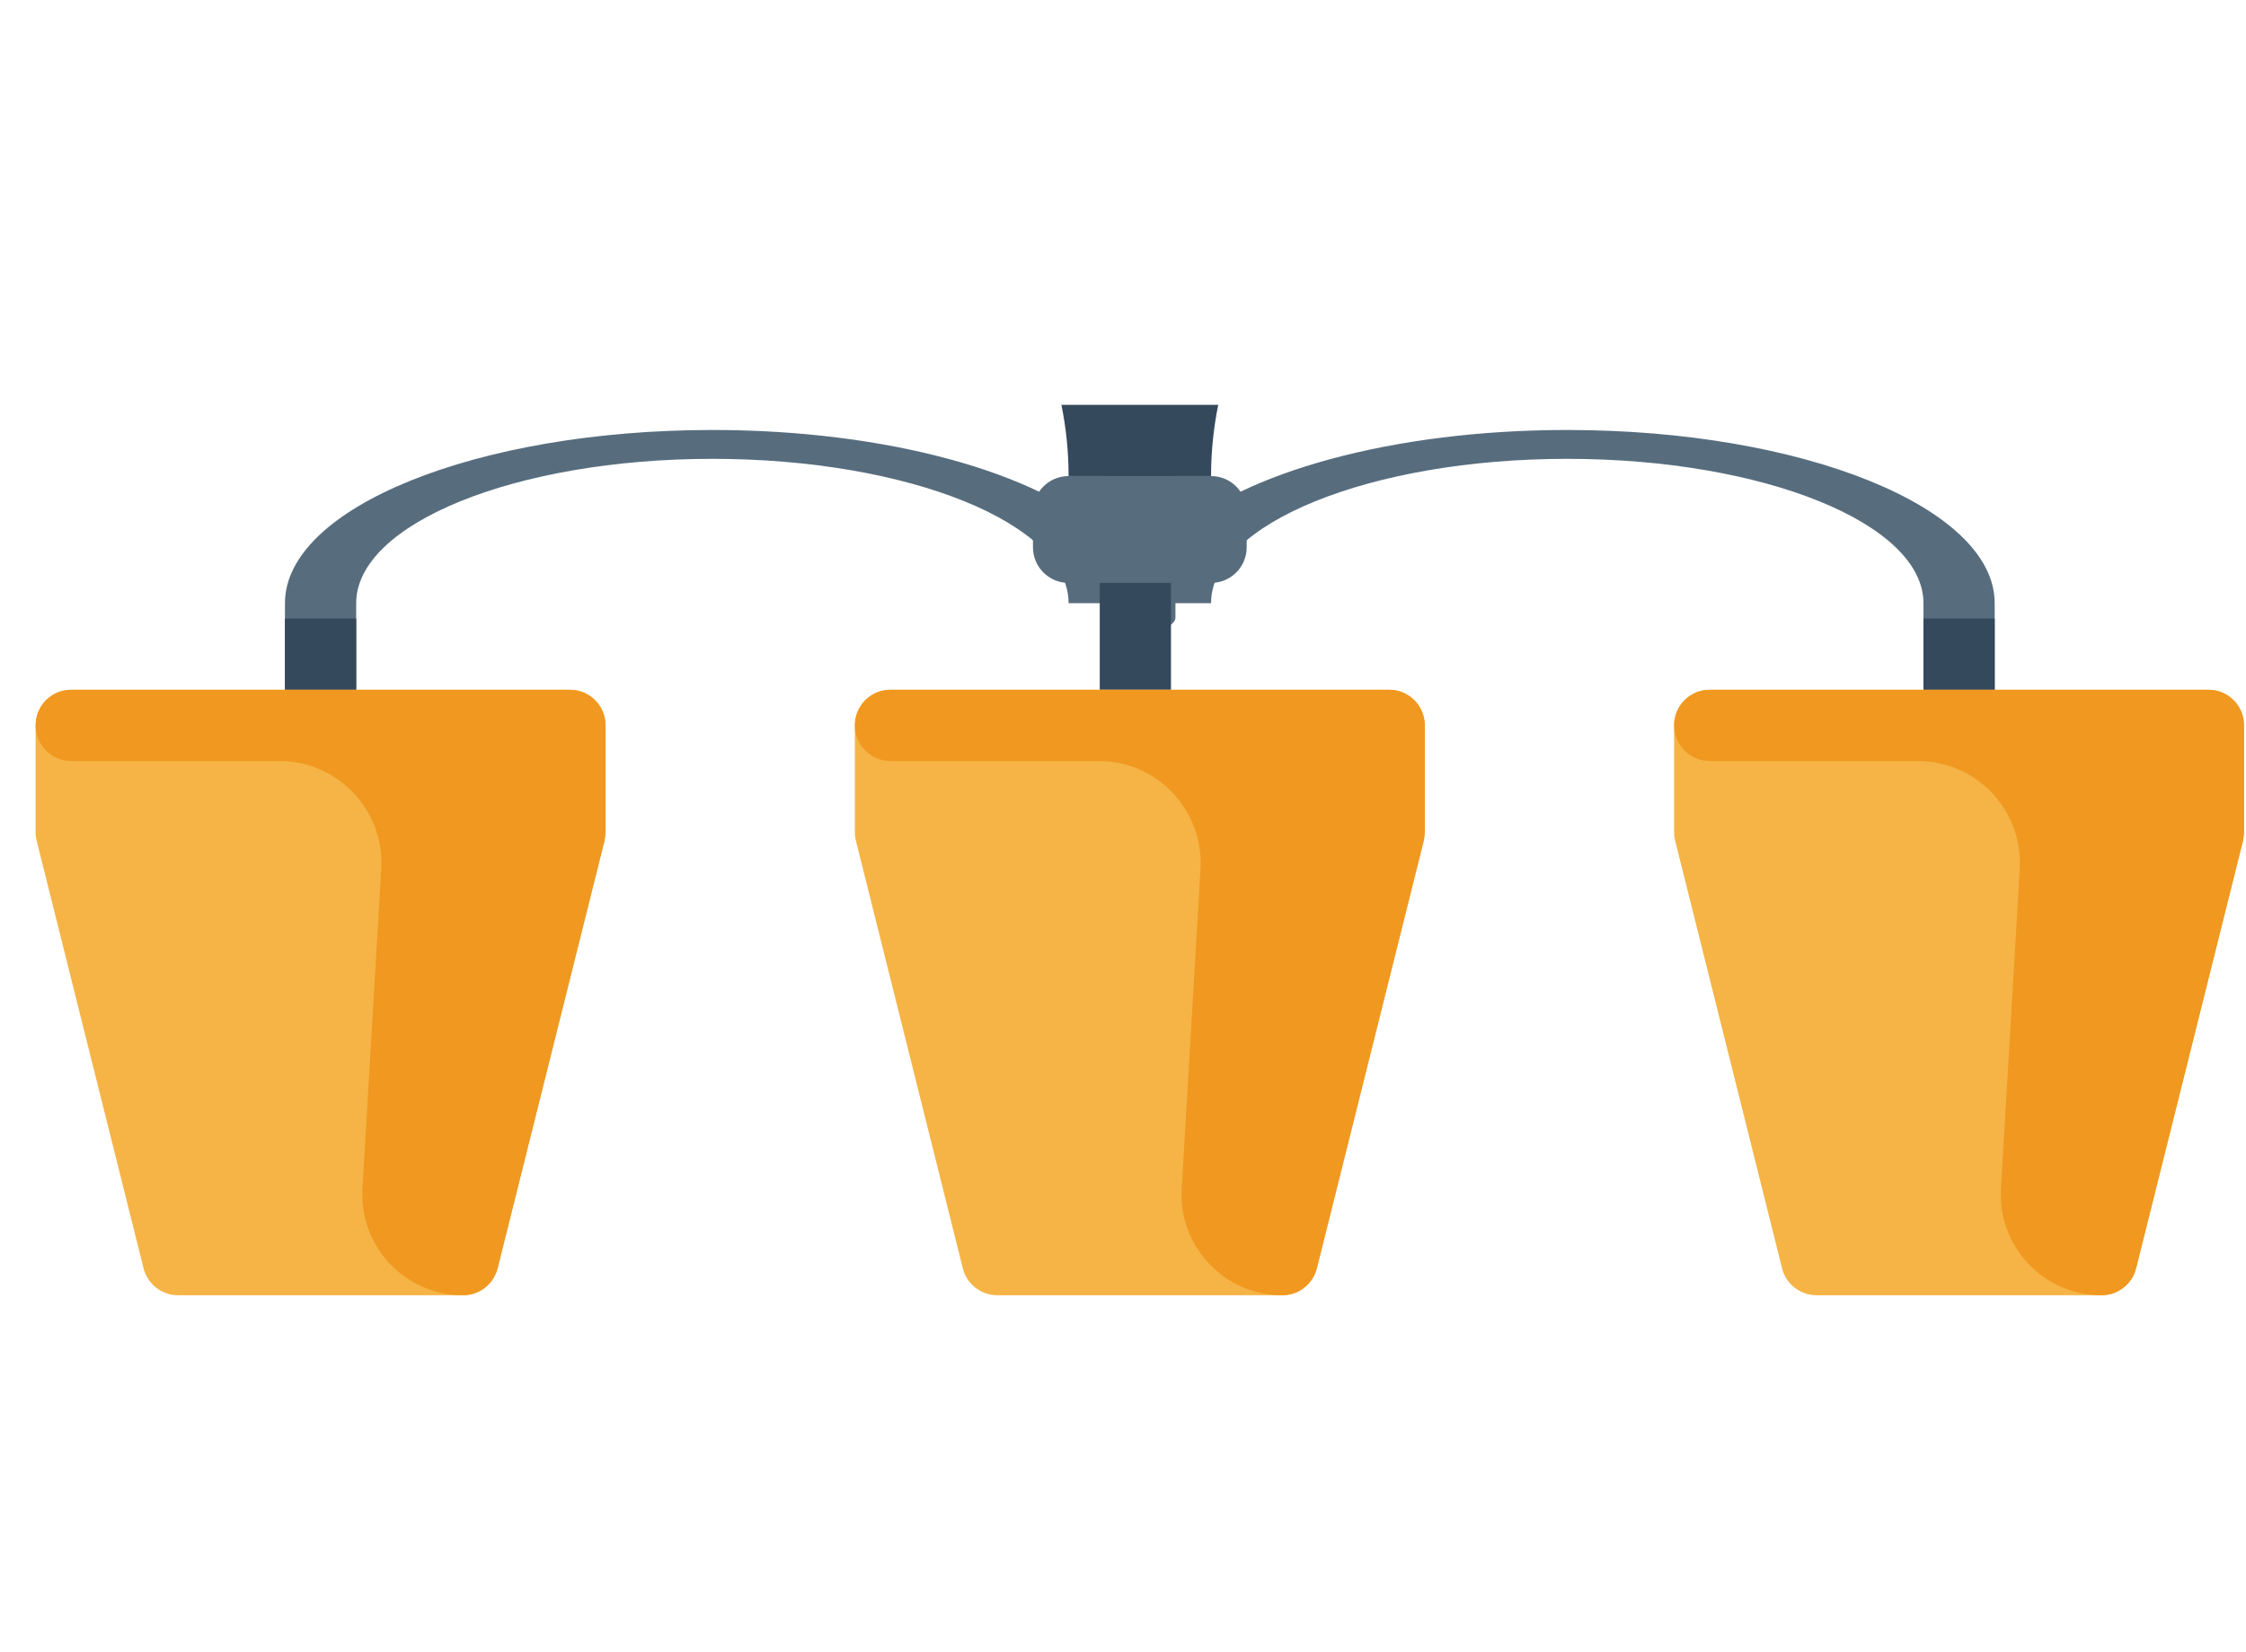
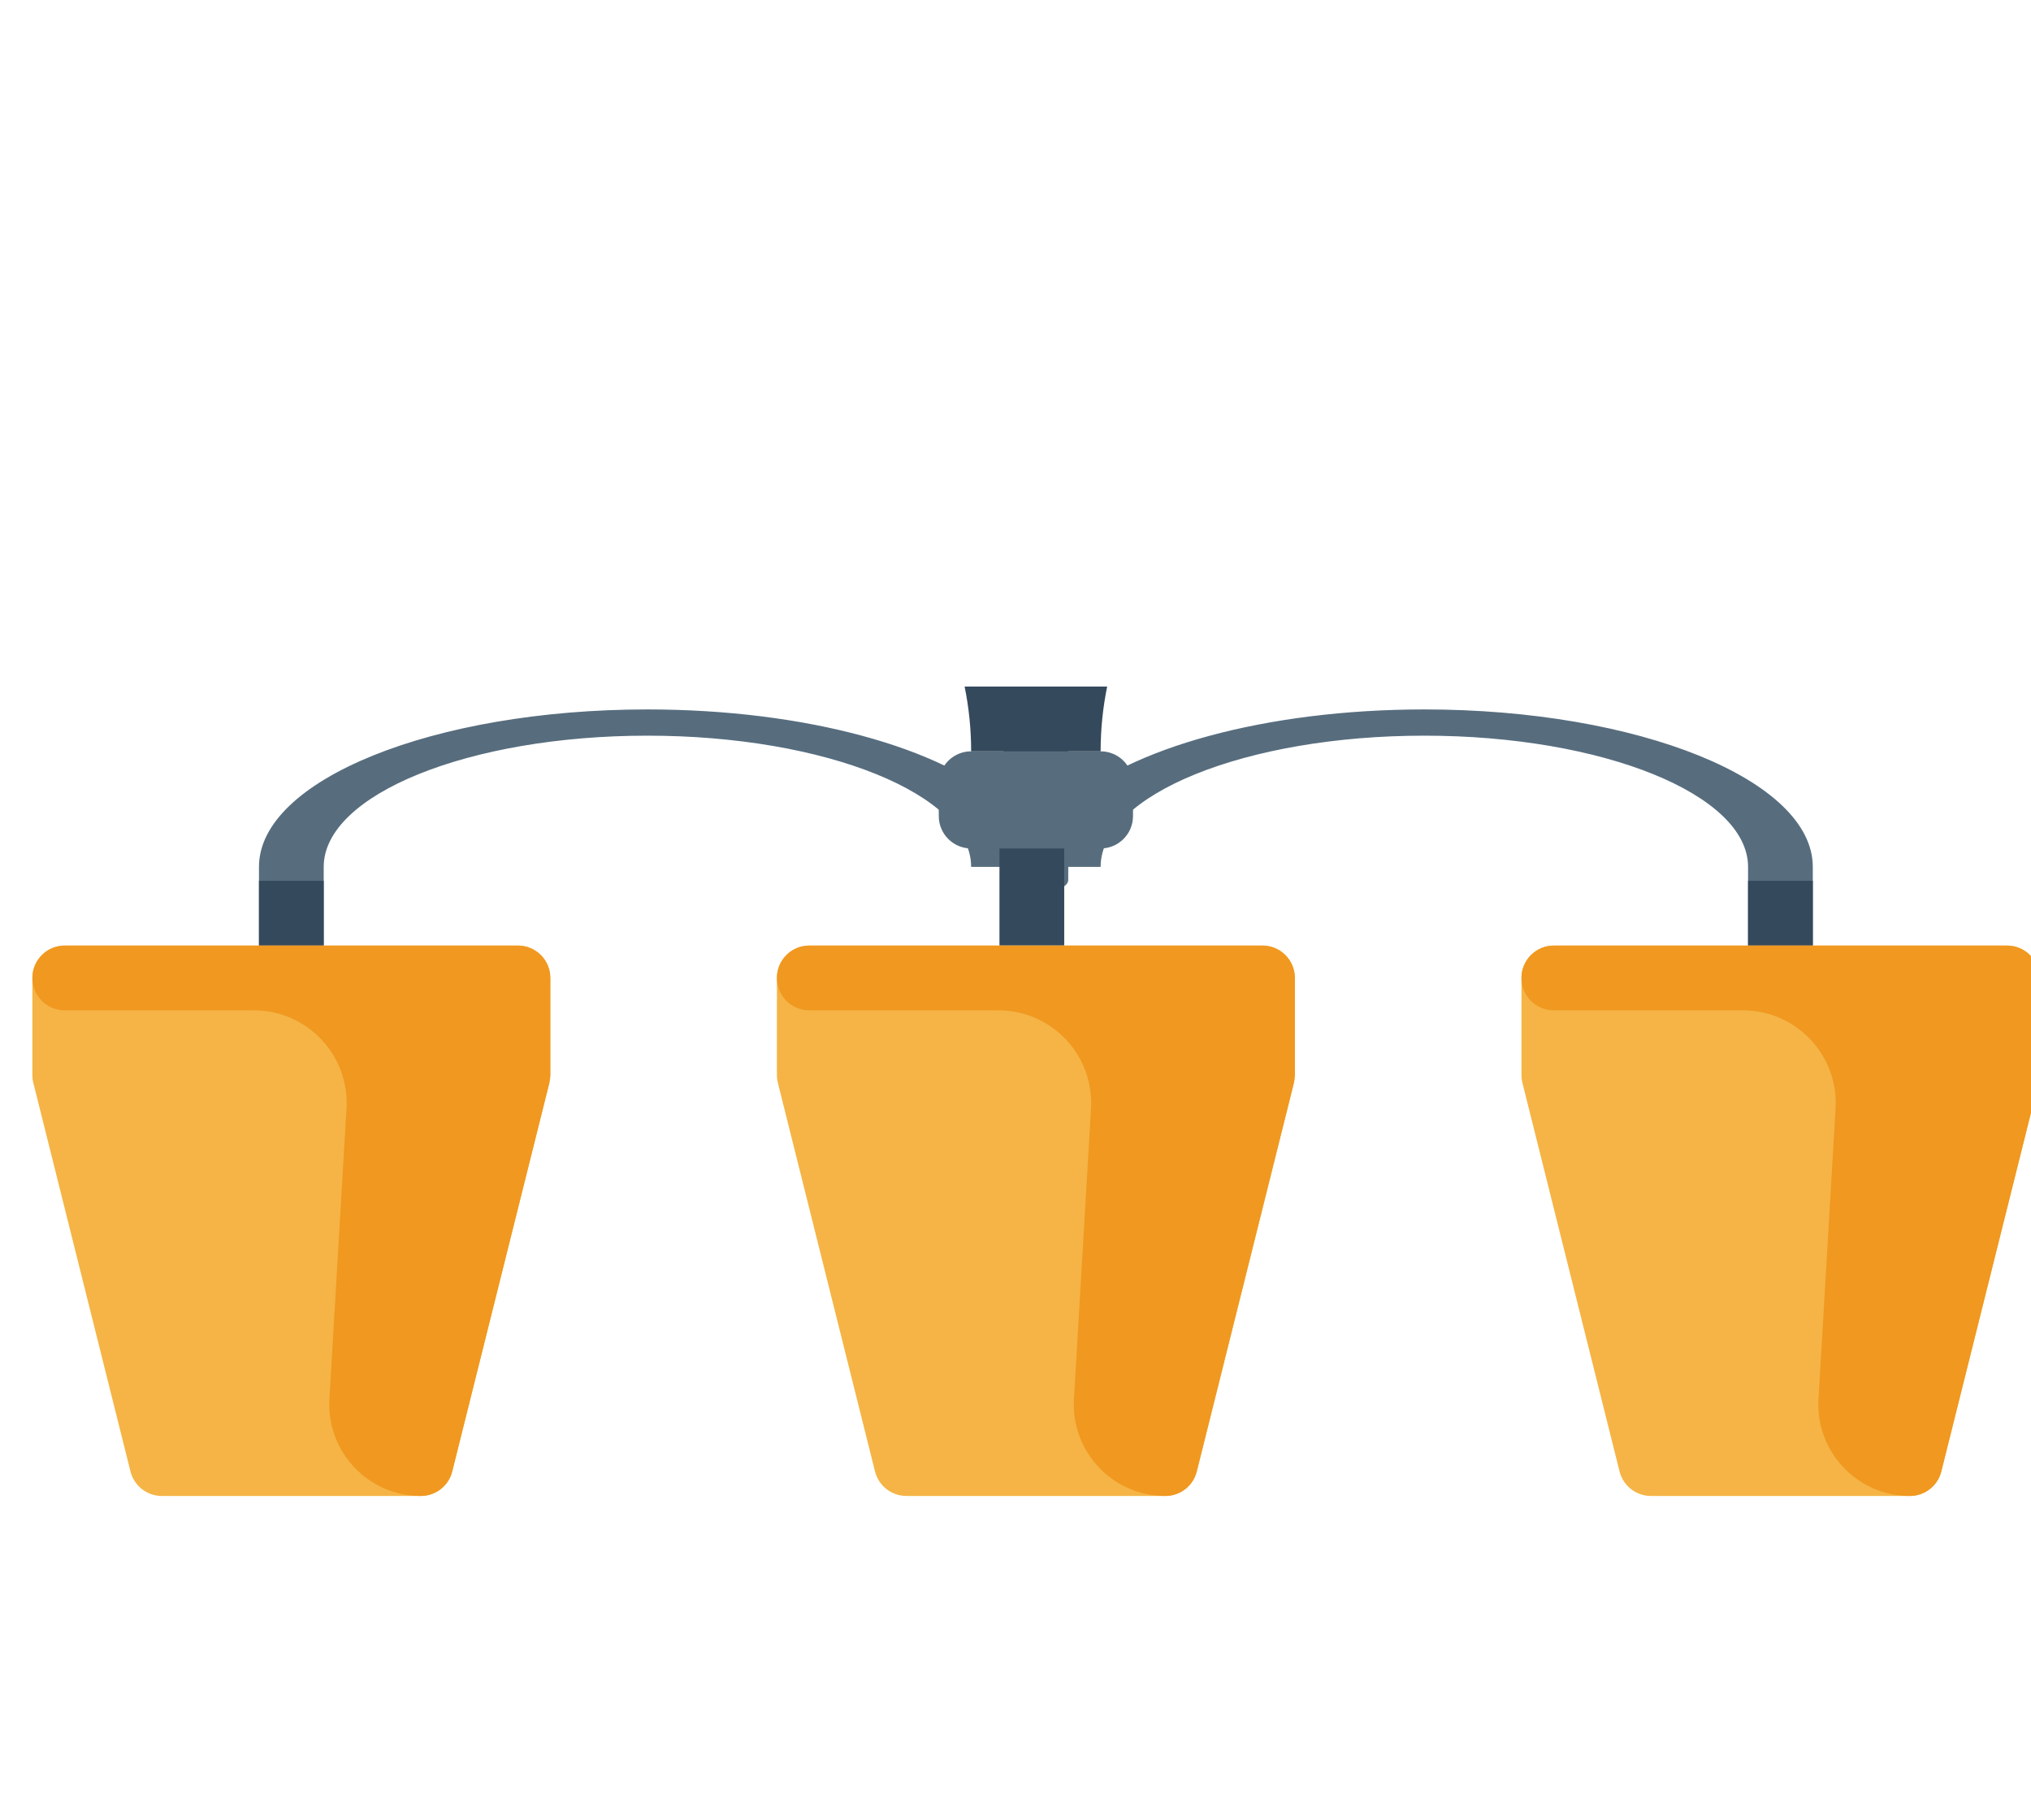
- <svg xmlns="http://www.w3.org/2000/svg" version="1.1" id="Capa_1" viewBox="0 0 504.443 370.932" xml:space="preserve" width="504.443" height="370.932">
+ <svg xmlns="http://www.w3.org/2000/svg" version="1.1" id="Capa_1" viewBox="0 0 501.924 449.653" xml:space="preserve" width="501.924" height="449.653">
  <defs id="defs14" />
-   <g id="g14" transform="translate(0,-141.0677)">
+   <g id="g14" transform="translate(0,-62.34687)">
    <path style="fill:#576d7e;stroke-width:0.637" d="m 432,296 v -19.451 c 0,-17.876 -35.891,-32.418 -80,-32.418 -44.109,0 -80,14.542 -80,32.418 h -8 v 3.242 c 0,1.79 -3.578,3.242 -8,3.242 -4.422,0 -8,-1.452 -8,-3.242 v -3.242 h -8 c 0,-17.876 -35.891,-32.418 -80,-32.418 -44.109,0 -80,14.542 -80,32.418 V 296 H 64 v -19.451 c 0,-21.45 43.063,-38.901 96,-38.901 39.34,0 73.188,9.646 88,23.401 v -20.159 c 0,-1.79 3.578,-3.242 8,-3.242 4.422,0 8,1.452 8,3.242 v 20.159 c 14.813,-13.754 48.66,-23.401 88,-23.401 52.938,0 96,17.451 96,38.901 V 296 Z" id="path1" />
    <g id="g5" transform="matrix(1,0,0,-1.511685,0,852.3001)">
      <rect x="247" y="368" style="fill:#35495c" width="16" height="16" id="rect4" />
    </g>
    <g id="g6" transform="matrix(1,0,0,-1,0,664)">
      <rect x="432" y="368" style="fill:#35495c" width="16" height="16" id="rect5" />
    </g>
    <g id="g7" transform="matrix(1,0,0,-1,0,664)">
      <rect x="64" y="368" style="fill:#35495c" width="16" height="16" id="rect6" />
    </g>
    <path style="fill:#f5b445" d="m 503.758,329.941 -24,96 C 478.867,429.5 475.672,432 472,432 h -64 c -3.672,0 -6.867,-2.5 -7.758,-6.059 l -24,-96 C 376.078,329.305 376,328.652 376,328 v -24 c 0,-4.418 3.578,-8 8,-8 h 112 c 4.422,0 8,3.582 8,8 v 24 c 0,0.652 -0.078,1.305 -0.242,1.941 z" id="path7" />
    <path style="fill:#f5b445" d="m 319.758,329.941 -24,96 C 294.867,429.5 291.672,432 288,432 h -64 c -3.672,0 -6.867,-2.5 -7.758,-6.059 l -24,-96 C 192.078,329.305 192,328.652 192,328 v -24 c 0,-4.418 3.578,-8 8,-8 h 112 c 4.422,0 8,3.582 8,8 v 24 c 0,0.652 -0.078,1.305 -0.242,1.941 z" id="path8" />
    <path style="fill:#f5b445" d="m 135.758,329.941 -24,96 C 110.867,429.5 107.672,432 104,432 H 40 c -3.672,0 -6.867,-2.5 -7.758,-6.059 l -24,-96 C 8.078,329.305 8,328.652 8,328 v -24 c 0,-4.418 3.578,-8 8,-8 h 112 c 4.422,0 8,3.582 8,8 v 24 c 0,0.652 -0.078,1.305 -0.242,1.941 z" id="path9" />
    <g id="g10" transform="matrix(1,0,0,-1,0,664)">
      <path style="fill:#576d7e" d="m 272,416 h -32 c -4.418,0 -8,-3.582 -8,-8 v -8 c 0,-4.418 3.582,-8 8,-8 h 32 c 4.418,0 8,3.582 8,8 v 8 c 0,4.418 -3.582,8 -8,8 z" id="path10" />
    </g>
    <path style="fill:#f09820" d="m 136,304 v 24 c -0.079,0.641 -0.157,1.275 -0.236,1.916 l -24.006,96.025 c -0.89,3.561 -4.089,6.059 -7.76,6.059 v 0 C 90.979,432 80.645,421.04 81.409,408.043 L 85.63,336.28 C 86.405,323.107 75.932,312 62.737,312 H 16 c -4.418,0 -8,-3.582 -8,-8 v 0 c 0,-4.418 3.582,-8 8,-8 h 72 8 32 c 4.418,0 8,3.582 8,8 z" id="path11" />
    <path style="fill:#f09820" d="m 320,304 v 24 c -0.079,0.641 -0.157,1.275 -0.236,1.916 l -24.006,96.025 c -0.89,3.561 -4.089,6.059 -7.76,6.059 v 0 c -13.019,0 -23.353,-10.96 -22.589,-23.957 L 269.63,336.28 C 270.405,323.108 259.931,312 246.736,312 H 200 c -4.418,0 -8,-3.582 -8,-8 v 0 c 0,-4.418 3.582,-8 8,-8 h 72 8 32 c 4.418,0 8,3.582 8,8 z" id="path12" />
    <path style="fill:#f09820" d="m 504,304 v 24 c -0.079,0.641 -0.157,1.275 -0.236,1.916 l -24.006,96.025 c -0.89,3.561 -4.089,6.059 -7.76,6.059 v 0 c -13.019,0 -23.353,-10.96 -22.589,-23.957 L 453.63,336.28 C 454.405,323.108 443.931,312 430.736,312 H 384 c -4.418,0 -8,-3.582 -8,-8 v 0 c 0,-4.418 3.582,-8 8,-8 h 72 8 32 c 4.418,0 8,3.582 8,8 z" id="path13" />
    <path style="fill:#35495c" d="M 273.613,232 C 272.559,237.171 272,242.521 272,248 h -8 -16 -8 c 0,-5.479 -0.559,-10.829 -1.613,-16 z" id="path14" />
  </g>
</svg>
